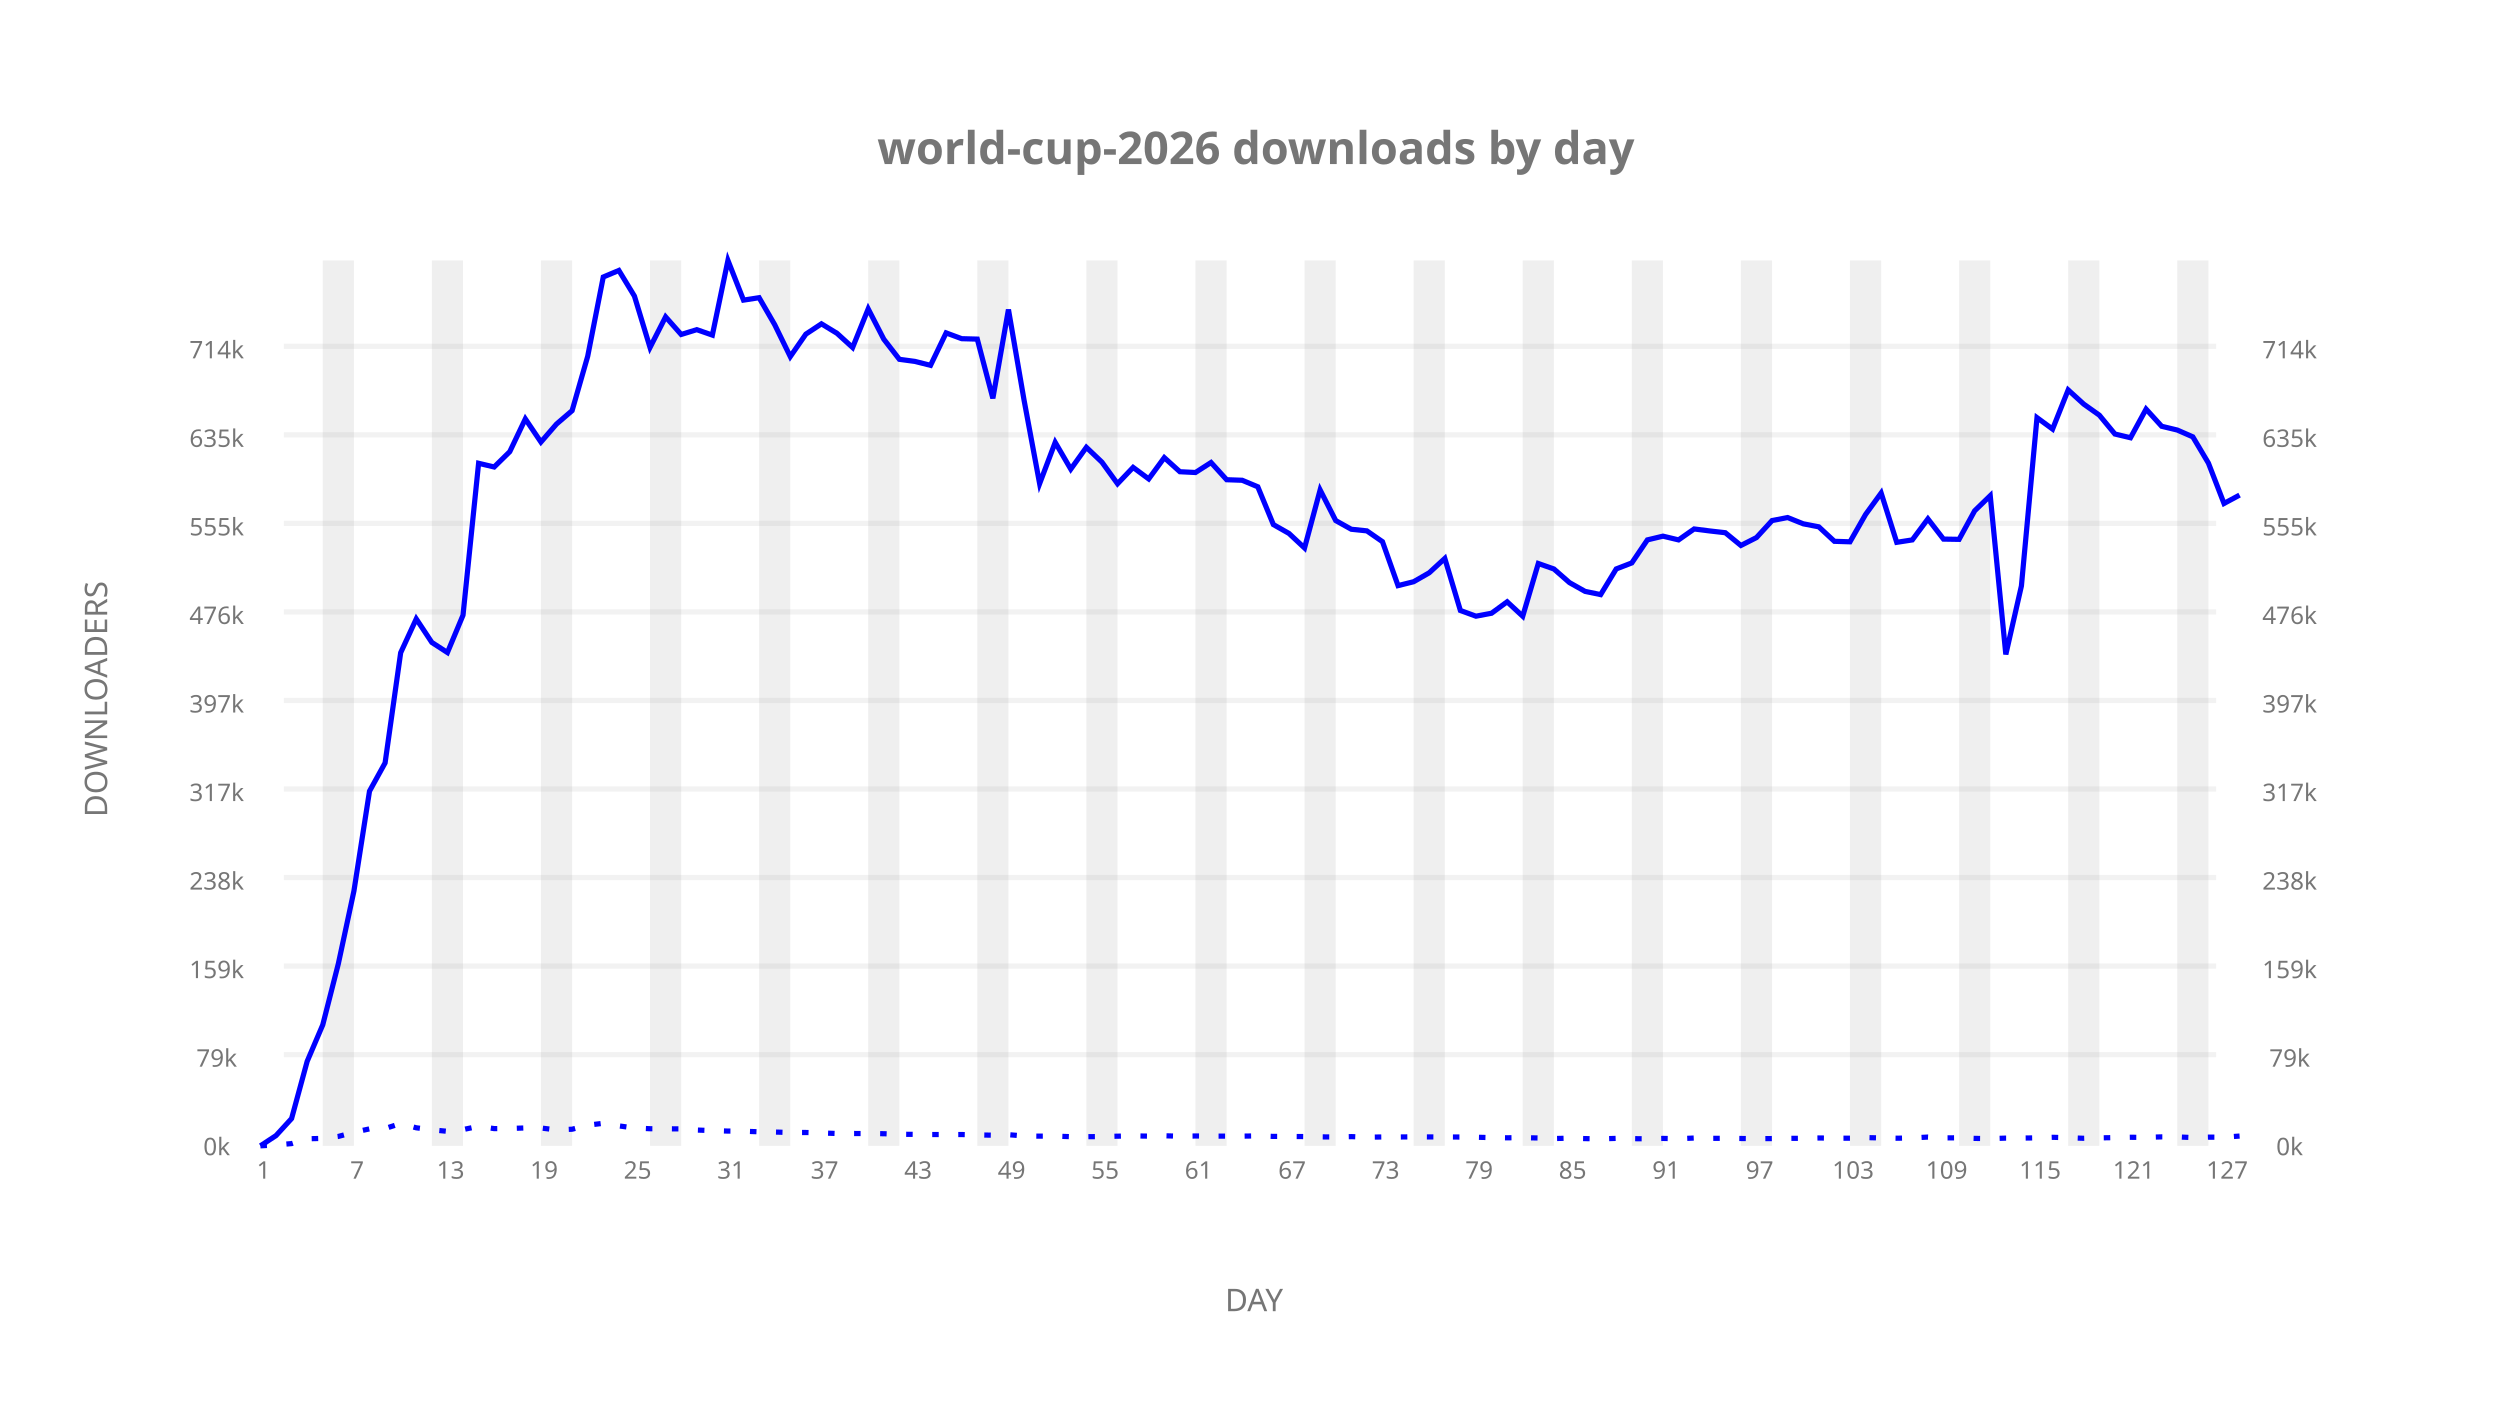
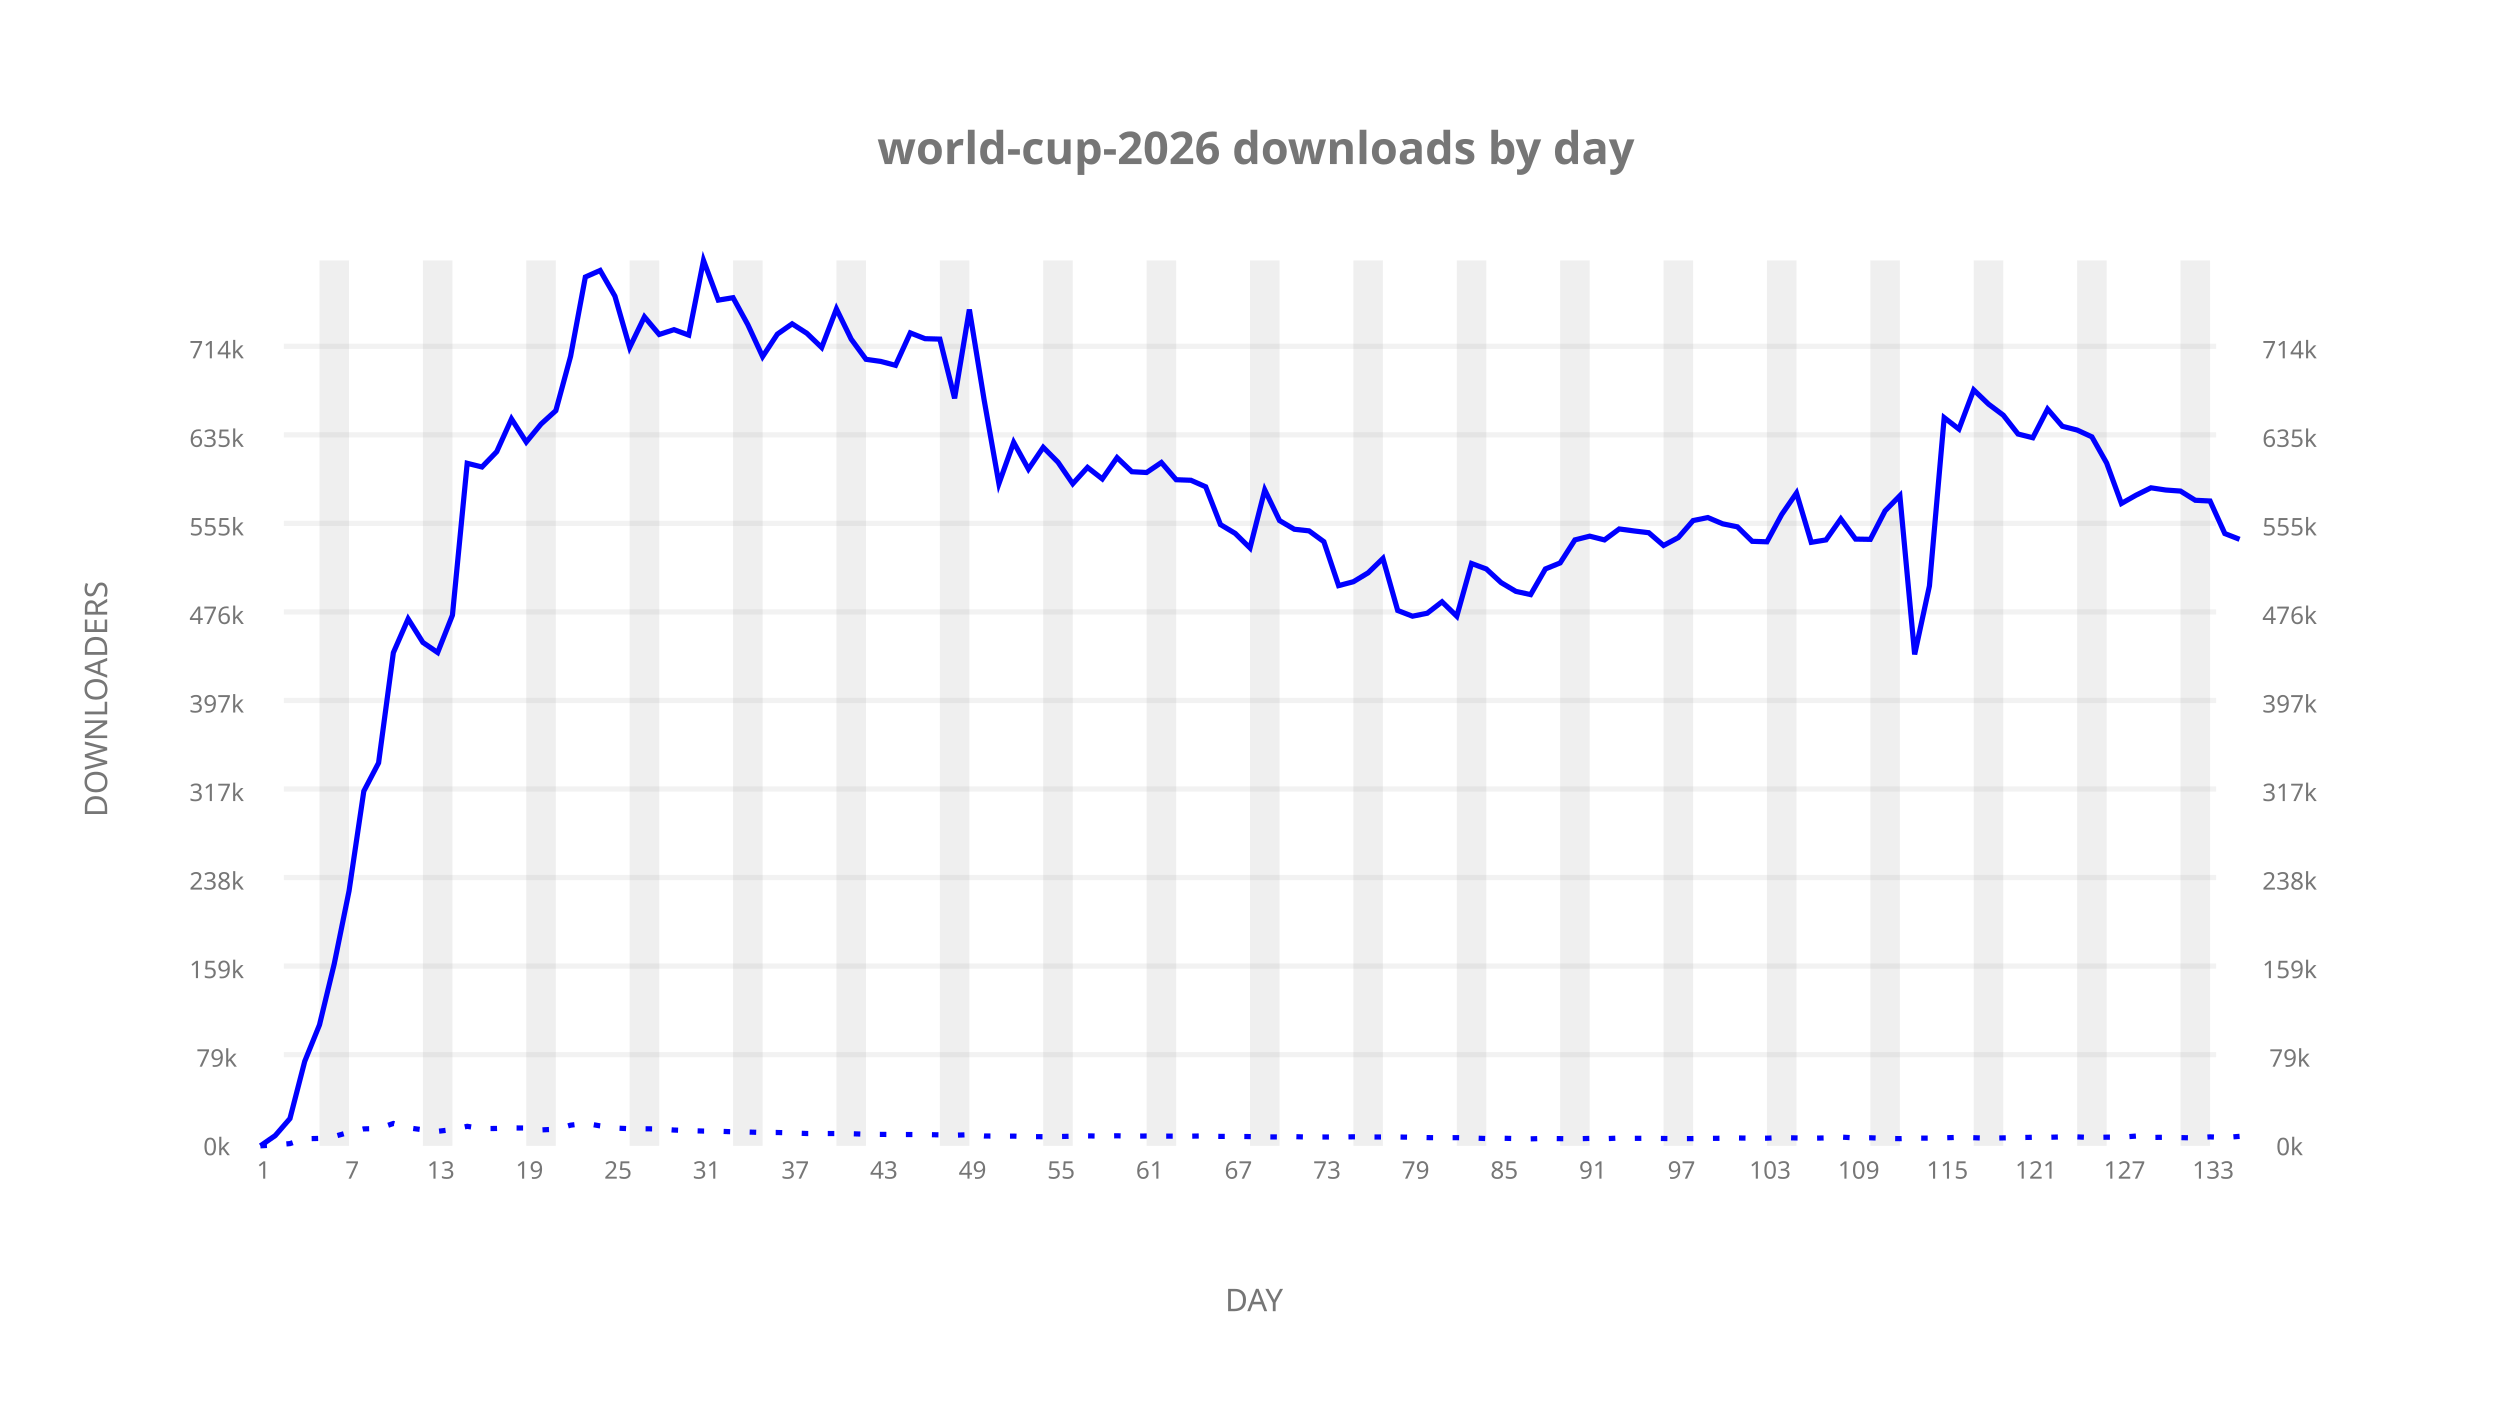
<svg xmlns="http://www.w3.org/2000/svg" xml:space="preserve" id="world-cup-2026-downloads-by-day-day" x="0px" y="0px" width="1920px" height="1080px" viewBox="0 0 1920 1080" enable-background="new 0 0 1920 1080" role="img">
  <g id="annotations">
    <text x="960" y="126" font-family="Atkinson Hyperlegible" font-size="26pt" text-anchor="middle" text-align="center" font-weight="600" font-style="normal" style="fill:rgb(118,118,118); fill-opacity:1; stroke:rgb(118,118,118); stroke-opacity:0; stroke-width:0.5"> world-cup-2026 downloads by day</text>
    <g id="axes-lines">
      <text x="960" y="1007" font-family="Atkinson Hyperlegible" font-size="18pt" text-anchor="middle" text-align="center" font-weight="500" font-style="normal" style="fill:rgb(118,118,118); fill-opacity:1; stroke:rgb(118,118,118); stroke-opacity:0; stroke-width:0.5"> DAY</text>
      <text x="73" y="540" font-family="Atkinson Hyperlegible" font-size="18pt" text-anchor="middle" text-align="center" dominant-baseline="central" font-weight="500" font-style="normal" style="fill:rgb(118,118,118); fill-opacity:1; stroke:rgb(118,118,118); stroke-opacity:0; stroke-width:0.5" transform="rotate(-90,73,540)"> DOWNLOADERS</text>
    </g>
    <g id="tic-y-label-lines">
      <line x1="218" y1="809.969" x2="1702" y2="809.969" style="fill:rgb(0,0,255); fill-opacity:0; stroke:rgb(242,242,242); stroke-opacity:1; stroke-width:4" />
      <line x1="218" y1="741.969" x2="1702" y2="741.969" style="fill:rgb(0,0,255); fill-opacity:0; stroke:rgb(242,242,242); stroke-opacity:1; stroke-width:4" />
      <line x1="218" y1="673.969" x2="1702" y2="673.969" style="fill:rgb(0,0,255); fill-opacity:0; stroke:rgb(242,242,242); stroke-opacity:1; stroke-width:4" />
      <line x1="218" y1="605.969" x2="1702" y2="605.969" style="fill:rgb(0,0,255); fill-opacity:0; stroke:rgb(242,242,242); stroke-opacity:1; stroke-width:4" />
      <line x1="218" y1="537.969" x2="1702" y2="537.969" style="fill:rgb(0,0,255); fill-opacity:0; stroke:rgb(242,242,242); stroke-opacity:1; stroke-width:4" />
      <line x1="218" y1="469.969" x2="1702" y2="469.969" style="fill:rgb(0,0,255); fill-opacity:0; stroke:rgb(242,242,242); stroke-opacity:1; stroke-width:4" />
      <line x1="218" y1="401.969" x2="1702" y2="401.969" style="fill:rgb(0,0,255); fill-opacity:0; stroke:rgb(242,242,242); stroke-opacity:1; stroke-width:4" />
      <line x1="218" y1="333.969" x2="1702" y2="333.969" style="fill:rgb(0,0,255); fill-opacity:0; stroke:rgb(242,242,242); stroke-opacity:1; stroke-width:4" />
      <line x1="218" y1="265.969" x2="1702" y2="265.969" style="fill:rgb(0,0,255); fill-opacity:0; stroke:rgb(242,242,242); stroke-opacity:1; stroke-width:4" />
    </g>
    <g id="tic-x-labels">
      <text x="200" y="898" font-family="Atkinson Hyperlegible" font-size="14pt" text-anchor="middle" text-align="center" dominant-baseline="central" font-weight="400" font-style="normal" style="fill:rgb(118,118,118); fill-opacity:1; stroke:rgb(118,118,118); stroke-opacity:0; stroke-width:0.5"> 1</text>
-       <text x="271.811" y="898" font-family="Atkinson Hyperlegible" font-size="14pt" text-anchor="middle" text-align="center" dominant-baseline="central" font-weight="400" font-style="normal" style="fill:rgb(118,118,118); fill-opacity:1; stroke:rgb(118,118,118); stroke-opacity:0; stroke-width:0.5"> 7</text>
-       <text x="343.622" y="898" font-family="Atkinson Hyperlegible" font-size="14pt" text-anchor="middle" text-align="center" dominant-baseline="central" font-weight="400" font-style="normal" style="fill:rgb(118,118,118); fill-opacity:1; stroke:rgb(118,118,118); stroke-opacity:0; stroke-width:0.5"> 13</text>
-       <text x="415.433" y="898" font-family="Atkinson Hyperlegible" font-size="14pt" text-anchor="middle" text-align="center" dominant-baseline="central" font-weight="400" font-style="normal" style="fill:rgb(118,118,118); fill-opacity:1; stroke:rgb(118,118,118); stroke-opacity:0; stroke-width:0.5"> 19</text>
-       <text x="487.244" y="898" font-family="Atkinson Hyperlegible" font-size="14pt" text-anchor="middle" text-align="center" dominant-baseline="central" font-weight="400" font-style="normal" style="fill:rgb(118,118,118); fill-opacity:1; stroke:rgb(118,118,118); stroke-opacity:0; stroke-width:0.5"> 25</text>
-       <text x="559.055" y="898" font-family="Atkinson Hyperlegible" font-size="14pt" text-anchor="middle" text-align="center" dominant-baseline="central" font-weight="400" font-style="normal" style="fill:rgb(118,118,118); fill-opacity:1; stroke:rgb(118,118,118); stroke-opacity:0; stroke-width:0.5"> 31</text>
-       <text x="630.866" y="898" font-family="Atkinson Hyperlegible" font-size="14pt" text-anchor="middle" text-align="center" dominant-baseline="central" font-weight="400" font-style="normal" style="fill:rgb(118,118,118); fill-opacity:1; stroke:rgb(118,118,118); stroke-opacity:0; stroke-width:0.5"> 37</text>
-       <text x="702.677" y="898" font-family="Atkinson Hyperlegible" font-size="14pt" text-anchor="middle" text-align="center" dominant-baseline="central" font-weight="400" font-style="normal" style="fill:rgb(118,118,118); fill-opacity:1; stroke:rgb(118,118,118); stroke-opacity:0; stroke-width:0.5"> 43</text>
-       <text x="774.488" y="898" font-family="Atkinson Hyperlegible" font-size="14pt" text-anchor="middle" text-align="center" dominant-baseline="central" font-weight="400" font-style="normal" style="fill:rgb(118,118,118); fill-opacity:1; stroke:rgb(118,118,118); stroke-opacity:0; stroke-width:0.5"> 49</text>
-       <text x="846.299" y="898" font-family="Atkinson Hyperlegible" font-size="14pt" text-anchor="middle" text-align="center" dominant-baseline="central" font-weight="400" font-style="normal" style="fill:rgb(118,118,118); fill-opacity:1; stroke:rgb(118,118,118); stroke-opacity:0; stroke-width:0.5"> 55</text>
-       <text x="918.11" y="898" font-family="Atkinson Hyperlegible" font-size="14pt" text-anchor="middle" text-align="center" dominant-baseline="central" font-weight="400" font-style="normal" style="fill:rgb(118,118,118); fill-opacity:1; stroke:rgb(118,118,118); stroke-opacity:0; stroke-width:0.5"> 61</text>
-       <text x="989.921" y="898" font-family="Atkinson Hyperlegible" font-size="14pt" text-anchor="middle" text-align="center" dominant-baseline="central" font-weight="400" font-style="normal" style="fill:rgb(118,118,118); fill-opacity:1; stroke:rgb(118,118,118); stroke-opacity:0; stroke-width:0.5"> 67</text>
-       <text x="1061.732" y="898" font-family="Atkinson Hyperlegible" font-size="14pt" text-anchor="middle" text-align="center" dominant-baseline="central" font-weight="400" font-style="normal" style="fill:rgb(118,118,118); fill-opacity:1; stroke:rgb(118,118,118); stroke-opacity:0; stroke-width:0.5"> 73</text>
-       <text x="1133.543" y="898" font-family="Atkinson Hyperlegible" font-size="14pt" text-anchor="middle" text-align="center" dominant-baseline="central" font-weight="400" font-style="normal" style="fill:rgb(118,118,118); fill-opacity:1; stroke:rgb(118,118,118); stroke-opacity:0; stroke-width:0.5"> 79</text>
-       <text x="1205.354" y="898" font-family="Atkinson Hyperlegible" font-size="14pt" text-anchor="middle" text-align="center" dominant-baseline="central" font-weight="400" font-style="normal" style="fill:rgb(118,118,118); fill-opacity:1; stroke:rgb(118,118,118); stroke-opacity:0; stroke-width:0.5"> 85</text>
-       <text x="1277.165" y="898" font-family="Atkinson Hyperlegible" font-size="14pt" text-anchor="middle" text-align="center" dominant-baseline="central" font-weight="400" font-style="normal" style="fill:rgb(118,118,118); fill-opacity:1; stroke:rgb(118,118,118); stroke-opacity:0; stroke-width:0.5"> 91</text>
-       <text x="1348.976" y="898" font-family="Atkinson Hyperlegible" font-size="14pt" text-anchor="middle" text-align="center" dominant-baseline="central" font-weight="400" font-style="normal" style="fill:rgb(118,118,118); fill-opacity:1; stroke:rgb(118,118,118); stroke-opacity:0; stroke-width:0.5"> 97</text>
-       <text x="1420.787" y="898" font-family="Atkinson Hyperlegible" font-size="14pt" text-anchor="middle" text-align="center" dominant-baseline="central" font-weight="400" font-style="normal" style="fill:rgb(118,118,118); fill-opacity:1; stroke:rgb(118,118,118); stroke-opacity:0; stroke-width:0.5"> 103</text>
-       <text x="1492.598" y="898" font-family="Atkinson Hyperlegible" font-size="14pt" text-anchor="middle" text-align="center" dominant-baseline="central" font-weight="400" font-style="normal" style="fill:rgb(118,118,118); fill-opacity:1; stroke:rgb(118,118,118); stroke-opacity:0; stroke-width:0.5"> 109</text>
-       <text x="1564.409" y="898" font-family="Atkinson Hyperlegible" font-size="14pt" text-anchor="middle" text-align="center" dominant-baseline="central" font-weight="400" font-style="normal" style="fill:rgb(118,118,118); fill-opacity:1; stroke:rgb(118,118,118); stroke-opacity:0; stroke-width:0.5"> 115</text>
-       <text x="1636.22" y="898" font-family="Atkinson Hyperlegible" font-size="14pt" text-anchor="middle" text-align="center" dominant-baseline="central" font-weight="400" font-style="normal" style="fill:rgb(118,118,118); fill-opacity:1; stroke:rgb(118,118,118); stroke-opacity:0; stroke-width:0.5"> 121</text>
-       <text x="1708.031" y="898" font-family="Atkinson Hyperlegible" font-size="14pt" text-anchor="middle" text-align="center" dominant-baseline="central" font-weight="400" font-style="normal" style="fill:rgb(118,118,118); fill-opacity:1; stroke:rgb(118,118,118); stroke-opacity:0; stroke-width:0.5"> 127</text>
+       <text x="268.06" y="898" font-family="Atkinson Hyperlegible" font-size="14pt" text-anchor="middle" text-align="center" dominant-baseline="central" font-weight="400" font-style="normal" style="fill:rgb(118,118,118); fill-opacity:1; stroke:rgb(118,118,118); stroke-opacity:0; stroke-width:0.5"> 7</text>
+       <text x="336.119" y="898" font-family="Atkinson Hyperlegible" font-size="14pt" text-anchor="middle" text-align="center" dominant-baseline="central" font-weight="400" font-style="normal" style="fill:rgb(118,118,118); fill-opacity:1; stroke:rgb(118,118,118); stroke-opacity:0; stroke-width:0.5"> 13</text>
+       <text x="404.179" y="898" font-family="Atkinson Hyperlegible" font-size="14pt" text-anchor="middle" text-align="center" dominant-baseline="central" font-weight="400" font-style="normal" style="fill:rgb(118,118,118); fill-opacity:1; stroke:rgb(118,118,118); stroke-opacity:0; stroke-width:0.5"> 19</text>
+       <text x="472.239" y="898" font-family="Atkinson Hyperlegible" font-size="14pt" text-anchor="middle" text-align="center" dominant-baseline="central" font-weight="400" font-style="normal" style="fill:rgb(118,118,118); fill-opacity:1; stroke:rgb(118,118,118); stroke-opacity:0; stroke-width:0.5"> 25</text>
+       <text x="540.299" y="898" font-family="Atkinson Hyperlegible" font-size="14pt" text-anchor="middle" text-align="center" dominant-baseline="central" font-weight="400" font-style="normal" style="fill:rgb(118,118,118); fill-opacity:1; stroke:rgb(118,118,118); stroke-opacity:0; stroke-width:0.5"> 31</text>
+       <text x="608.358" y="898" font-family="Atkinson Hyperlegible" font-size="14pt" text-anchor="middle" text-align="center" dominant-baseline="central" font-weight="400" font-style="normal" style="fill:rgb(118,118,118); fill-opacity:1; stroke:rgb(118,118,118); stroke-opacity:0; stroke-width:0.5"> 37</text>
+       <text x="676.418" y="898" font-family="Atkinson Hyperlegible" font-size="14pt" text-anchor="middle" text-align="center" dominant-baseline="central" font-weight="400" font-style="normal" style="fill:rgb(118,118,118); fill-opacity:1; stroke:rgb(118,118,118); stroke-opacity:0; stroke-width:0.5"> 43</text>
+       <text x="744.478" y="898" font-family="Atkinson Hyperlegible" font-size="14pt" text-anchor="middle" text-align="center" dominant-baseline="central" font-weight="400" font-style="normal" style="fill:rgb(118,118,118); fill-opacity:1; stroke:rgb(118,118,118); stroke-opacity:0; stroke-width:0.5"> 49</text>
+       <text x="812.537" y="898" font-family="Atkinson Hyperlegible" font-size="14pt" text-anchor="middle" text-align="center" dominant-baseline="central" font-weight="400" font-style="normal" style="fill:rgb(118,118,118); fill-opacity:1; stroke:rgb(118,118,118); stroke-opacity:0; stroke-width:0.5"> 55</text>
+       <text x="880.597" y="898" font-family="Atkinson Hyperlegible" font-size="14pt" text-anchor="middle" text-align="center" dominant-baseline="central" font-weight="400" font-style="normal" style="fill:rgb(118,118,118); fill-opacity:1; stroke:rgb(118,118,118); stroke-opacity:0; stroke-width:0.5"> 61</text>
+       <text x="948.657" y="898" font-family="Atkinson Hyperlegible" font-size="14pt" text-anchor="middle" text-align="center" dominant-baseline="central" font-weight="400" font-style="normal" style="fill:rgb(118,118,118); fill-opacity:1; stroke:rgb(118,118,118); stroke-opacity:0; stroke-width:0.5"> 67</text>
+       <text x="1016.716" y="898" font-family="Atkinson Hyperlegible" font-size="14pt" text-anchor="middle" text-align="center" dominant-baseline="central" font-weight="400" font-style="normal" style="fill:rgb(118,118,118); fill-opacity:1; stroke:rgb(118,118,118); stroke-opacity:0; stroke-width:0.5"> 73</text>
+       <text x="1084.776" y="898" font-family="Atkinson Hyperlegible" font-size="14pt" text-anchor="middle" text-align="center" dominant-baseline="central" font-weight="400" font-style="normal" style="fill:rgb(118,118,118); fill-opacity:1; stroke:rgb(118,118,118); stroke-opacity:0; stroke-width:0.5"> 79</text>
+       <text x="1152.836" y="898" font-family="Atkinson Hyperlegible" font-size="14pt" text-anchor="middle" text-align="center" dominant-baseline="central" font-weight="400" font-style="normal" style="fill:rgb(118,118,118); fill-opacity:1; stroke:rgb(118,118,118); stroke-opacity:0; stroke-width:0.5"> 85</text>
+       <text x="1220.896" y="898" font-family="Atkinson Hyperlegible" font-size="14pt" text-anchor="middle" text-align="center" dominant-baseline="central" font-weight="400" font-style="normal" style="fill:rgb(118,118,118); fill-opacity:1; stroke:rgb(118,118,118); stroke-opacity:0; stroke-width:0.5"> 91</text>
+       <text x="1288.955" y="898" font-family="Atkinson Hyperlegible" font-size="14pt" text-anchor="middle" text-align="center" dominant-baseline="central" font-weight="400" font-style="normal" style="fill:rgb(118,118,118); fill-opacity:1; stroke:rgb(118,118,118); stroke-opacity:0; stroke-width:0.5"> 97</text>
+       <text x="1357.015" y="898" font-family="Atkinson Hyperlegible" font-size="14pt" text-anchor="middle" text-align="center" dominant-baseline="central" font-weight="400" font-style="normal" style="fill:rgb(118,118,118); fill-opacity:1; stroke:rgb(118,118,118); stroke-opacity:0; stroke-width:0.5"> 103</text>
+       <text x="1425.075" y="898" font-family="Atkinson Hyperlegible" font-size="14pt" text-anchor="middle" text-align="center" dominant-baseline="central" font-weight="400" font-style="normal" style="fill:rgb(118,118,118); fill-opacity:1; stroke:rgb(118,118,118); stroke-opacity:0; stroke-width:0.5"> 109</text>
+       <text x="1493.134" y="898" font-family="Atkinson Hyperlegible" font-size="14pt" text-anchor="middle" text-align="center" dominant-baseline="central" font-weight="400" font-style="normal" style="fill:rgb(118,118,118); fill-opacity:1; stroke:rgb(118,118,118); stroke-opacity:0; stroke-width:0.5"> 115</text>
+       <text x="1561.194" y="898" font-family="Atkinson Hyperlegible" font-size="14pt" text-anchor="middle" text-align="center" dominant-baseline="central" font-weight="400" font-style="normal" style="fill:rgb(118,118,118); fill-opacity:1; stroke:rgb(118,118,118); stroke-opacity:0; stroke-width:0.5"> 121</text>
+       <text x="1629.254" y="898" font-family="Atkinson Hyperlegible" font-size="14pt" text-anchor="middle" text-align="center" dominant-baseline="central" font-weight="400" font-style="normal" style="fill:rgb(118,118,118); fill-opacity:1; stroke:rgb(118,118,118); stroke-opacity:0; stroke-width:0.5"> 127</text>
+       <text x="1697.313" y="898" font-family="Atkinson Hyperlegible" font-size="14pt" text-anchor="middle" text-align="center" dominant-baseline="central" font-weight="400" font-style="normal" style="fill:rgb(118,118,118); fill-opacity:1; stroke:rgb(118,118,118); stroke-opacity:0; stroke-width:0.5"> 133</text>
    </g>
    <g id="tic-y-labels">
      <text x="164" y="879.969" font-family="Atkinson Hyperlegible" font-size="14pt" text-anchor="middle" text-align="center" dominant-baseline="central" font-weight="400" font-style="normal" style="fill:rgb(118,118,118); fill-opacity:1; stroke:rgb(118,118,118); stroke-opacity:0; stroke-width:0.5"> 0k</text>
      <text x="1756" y="879.969" font-family="Atkinson Hyperlegible" font-size="14pt" text-anchor="middle" text-align="center" dominant-baseline="central" font-weight="400" font-style="normal" style="fill:rgb(118,118,118); fill-opacity:1; stroke:rgb(118,118,118); stroke-opacity:0; stroke-width:0.5"> 0k</text>
      <text x="164" y="811.969" font-family="Atkinson Hyperlegible" font-size="14pt" text-anchor="middle" text-align="center" dominant-baseline="central" font-weight="400" font-style="normal" style="fill:rgb(118,118,118); fill-opacity:1; stroke:rgb(118,118,118); stroke-opacity:0; stroke-width:0.5"> 79k</text>
      <text x="1756" y="811.969" font-family="Atkinson Hyperlegible" font-size="14pt" text-anchor="middle" text-align="center" dominant-baseline="central" font-weight="400" font-style="normal" style="fill:rgb(118,118,118); fill-opacity:1; stroke:rgb(118,118,118); stroke-opacity:0; stroke-width:0.5"> 79k</text>
      <text x="164" y="743.969" font-family="Atkinson Hyperlegible" font-size="14pt" text-anchor="middle" text-align="center" dominant-baseline="central" font-weight="400" font-style="normal" style="fill:rgb(118,118,118); fill-opacity:1; stroke:rgb(118,118,118); stroke-opacity:0; stroke-width:0.5"> 159k</text>
      <text x="1756" y="743.969" font-family="Atkinson Hyperlegible" font-size="14pt" text-anchor="middle" text-align="center" dominant-baseline="central" font-weight="400" font-style="normal" style="fill:rgb(118,118,118); fill-opacity:1; stroke:rgb(118,118,118); stroke-opacity:0; stroke-width:0.5"> 159k</text>
      <text x="164" y="675.969" font-family="Atkinson Hyperlegible" font-size="14pt" text-anchor="middle" text-align="center" dominant-baseline="central" font-weight="400" font-style="normal" style="fill:rgb(118,118,118); fill-opacity:1; stroke:rgb(118,118,118); stroke-opacity:0; stroke-width:0.5"> 238k</text>
      <text x="1756" y="675.969" font-family="Atkinson Hyperlegible" font-size="14pt" text-anchor="middle" text-align="center" dominant-baseline="central" font-weight="400" font-style="normal" style="fill:rgb(118,118,118); fill-opacity:1; stroke:rgb(118,118,118); stroke-opacity:0; stroke-width:0.5"> 238k</text>
      <text x="164" y="607.969" font-family="Atkinson Hyperlegible" font-size="14pt" text-anchor="middle" text-align="center" dominant-baseline="central" font-weight="400" font-style="normal" style="fill:rgb(118,118,118); fill-opacity:1; stroke:rgb(118,118,118); stroke-opacity:0; stroke-width:0.5"> 317k</text>
      <text x="1756" y="607.969" font-family="Atkinson Hyperlegible" font-size="14pt" text-anchor="middle" text-align="center" dominant-baseline="central" font-weight="400" font-style="normal" style="fill:rgb(118,118,118); fill-opacity:1; stroke:rgb(118,118,118); stroke-opacity:0; stroke-width:0.5"> 317k</text>
      <text x="164" y="539.969" font-family="Atkinson Hyperlegible" font-size="14pt" text-anchor="middle" text-align="center" dominant-baseline="central" font-weight="400" font-style="normal" style="fill:rgb(118,118,118); fill-opacity:1; stroke:rgb(118,118,118); stroke-opacity:0; stroke-width:0.5"> 397k</text>
      <text x="1756" y="539.969" font-family="Atkinson Hyperlegible" font-size="14pt" text-anchor="middle" text-align="center" dominant-baseline="central" font-weight="400" font-style="normal" style="fill:rgb(118,118,118); fill-opacity:1; stroke:rgb(118,118,118); stroke-opacity:0; stroke-width:0.5"> 397k</text>
      <text x="164" y="471.969" font-family="Atkinson Hyperlegible" font-size="14pt" text-anchor="middle" text-align="center" dominant-baseline="central" font-weight="400" font-style="normal" style="fill:rgb(118,118,118); fill-opacity:1; stroke:rgb(118,118,118); stroke-opacity:0; stroke-width:0.5"> 476k</text>
      <text x="1756" y="471.969" font-family="Atkinson Hyperlegible" font-size="14pt" text-anchor="middle" text-align="center" dominant-baseline="central" font-weight="400" font-style="normal" style="fill:rgb(118,118,118); fill-opacity:1; stroke:rgb(118,118,118); stroke-opacity:0; stroke-width:0.5"> 476k</text>
      <text x="164" y="403.969" font-family="Atkinson Hyperlegible" font-size="14pt" text-anchor="middle" text-align="center" dominant-baseline="central" font-weight="400" font-style="normal" style="fill:rgb(118,118,118); fill-opacity:1; stroke:rgb(118,118,118); stroke-opacity:0; stroke-width:0.5"> 555k</text>
      <text x="1756" y="403.969" font-family="Atkinson Hyperlegible" font-size="14pt" text-anchor="middle" text-align="center" dominant-baseline="central" font-weight="400" font-style="normal" style="fill:rgb(118,118,118); fill-opacity:1; stroke:rgb(118,118,118); stroke-opacity:0; stroke-width:0.5"> 555k</text>
      <text x="164" y="335.969" font-family="Atkinson Hyperlegible" font-size="14pt" text-anchor="middle" text-align="center" dominant-baseline="central" font-weight="400" font-style="normal" style="fill:rgb(118,118,118); fill-opacity:1; stroke:rgb(118,118,118); stroke-opacity:0; stroke-width:0.5"> 635k</text>
      <text x="1756" y="335.969" font-family="Atkinson Hyperlegible" font-size="14pt" text-anchor="middle" text-align="center" dominant-baseline="central" font-weight="400" font-style="normal" style="fill:rgb(118,118,118); fill-opacity:1; stroke:rgb(118,118,118); stroke-opacity:0; stroke-width:0.5"> 635k</text>
      <text x="164" y="267.969" font-family="Atkinson Hyperlegible" font-size="14pt" text-anchor="middle" text-align="center" dominant-baseline="central" font-weight="400" font-style="normal" style="fill:rgb(118,118,118); fill-opacity:1; stroke:rgb(118,118,118); stroke-opacity:0; stroke-width:0.5"> 714k</text>
      <text x="1756" y="267.969" font-family="Atkinson Hyperlegible" font-size="14pt" text-anchor="middle" text-align="center" dominant-baseline="central" font-weight="400" font-style="normal" style="fill:rgb(118,118,118); fill-opacity:1; stroke:rgb(118,118,118); stroke-opacity:0; stroke-width:0.5"> 714k</text>
    </g>
  </g>
  <g id="weekend-bands-world-cup-2026 downloads by day">
-     <rect x="247.874" y="200" width="23.937" height="680" style="fill:rgb(148,148,148); fill-opacity:0.15; stroke:rgb(148,148,148); stroke-opacity:0; stroke-width:0" />
-     <rect x="331.654" y="200" width="23.937" height="680" style="fill:rgb(148,148,148); fill-opacity:0.15; stroke:rgb(148,148,148); stroke-opacity:0; stroke-width:0" />
-     <rect x="415.433" y="200" width="23.937" height="680" style="fill:rgb(148,148,148); fill-opacity:0.15; stroke:rgb(148,148,148); stroke-opacity:0; stroke-width:0" />
-     <rect x="499.213" y="200" width="23.937" height="680" style="fill:rgb(148,148,148); fill-opacity:0.15; stroke:rgb(148,148,148); stroke-opacity:0; stroke-width:0" />
-     <rect x="582.992" y="200" width="23.937" height="680" style="fill:rgb(148,148,148); fill-opacity:0.15; stroke:rgb(148,148,148); stroke-opacity:0; stroke-width:0" />
-     <rect x="666.772" y="200" width="23.937" height="680" style="fill:rgb(148,148,148); fill-opacity:0.15; stroke:rgb(148,148,148); stroke-opacity:0; stroke-width:0" />
-     <rect x="750.551" y="200" width="23.937" height="680" style="fill:rgb(148,148,148); fill-opacity:0.15; stroke:rgb(148,148,148); stroke-opacity:0; stroke-width:0" />
-     <rect x="834.331" y="200" width="23.937" height="680" style="fill:rgb(148,148,148); fill-opacity:0.15; stroke:rgb(148,148,148); stroke-opacity:0; stroke-width:0" />
-     <rect x="918.11" y="200" width="23.937" height="680" style="fill:rgb(148,148,148); fill-opacity:0.15; stroke:rgb(148,148,148); stroke-opacity:0; stroke-width:0" />
-     <rect x="1001.89" y="200" width="23.937" height="680" style="fill:rgb(148,148,148); fill-opacity:0.15; stroke:rgb(148,148,148); stroke-opacity:0; stroke-width:0" />
-     <rect x="1085.669" y="200" width="23.937" height="680" style="fill:rgb(148,148,148); fill-opacity:0.15; stroke:rgb(148,148,148); stroke-opacity:0; stroke-width:0" />
-     <rect x="1169.449" y="200" width="23.937" height="680" style="fill:rgb(148,148,148); fill-opacity:0.15; stroke:rgb(148,148,148); stroke-opacity:0; stroke-width:0" />
-     <rect x="1253.228" y="200" width="23.937" height="680" style="fill:rgb(148,148,148); fill-opacity:0.15; stroke:rgb(148,148,148); stroke-opacity:0; stroke-width:0" />
-     <rect x="1337.008" y="200" width="23.937" height="680" style="fill:rgb(148,148,148); fill-opacity:0.15; stroke:rgb(148,148,148); stroke-opacity:0; stroke-width:0" />
-     <rect x="1420.787" y="200" width="23.937" height="680" style="fill:rgb(148,148,148); fill-opacity:0.15; stroke:rgb(148,148,148); stroke-opacity:0; stroke-width:0" />
-     <rect x="1504.567" y="200" width="23.937" height="680" style="fill:rgb(148,148,148); fill-opacity:0.15; stroke:rgb(148,148,148); stroke-opacity:0; stroke-width:0" />
-     <rect x="1588.346" y="200" width="23.937" height="680" style="fill:rgb(148,148,148); fill-opacity:0.15; stroke:rgb(148,148,148); stroke-opacity:0; stroke-width:0" />
-     <rect x="1672.126" y="200" width="23.937" height="680" style="fill:rgb(148,148,148); fill-opacity:0.15; stroke:rgb(148,148,148); stroke-opacity:0; stroke-width:0" />
+     <rect x="245.373" y="200" width="22.687" height="680" style="fill:rgb(148,148,148); fill-opacity:0.15; stroke:rgb(148,148,148); stroke-opacity:0; stroke-width:0" />
+     <rect x="324.776" y="200" width="22.687" height="680" style="fill:rgb(148,148,148); fill-opacity:0.15; stroke:rgb(148,148,148); stroke-opacity:0; stroke-width:0" />
+     <rect x="404.179" y="200" width="22.687" height="680" style="fill:rgb(148,148,148); fill-opacity:0.15; stroke:rgb(148,148,148); stroke-opacity:0; stroke-width:0" />
+     <rect x="483.582" y="200" width="22.687" height="680" style="fill:rgb(148,148,148); fill-opacity:0.15; stroke:rgb(148,148,148); stroke-opacity:0; stroke-width:0" />
+     <rect x="562.985" y="200" width="22.687" height="680" style="fill:rgb(148,148,148); fill-opacity:0.15; stroke:rgb(148,148,148); stroke-opacity:0; stroke-width:0" />
+     <rect x="642.388" y="200" width="22.687" height="680" style="fill:rgb(148,148,148); fill-opacity:0.15; stroke:rgb(148,148,148); stroke-opacity:0; stroke-width:0" />
+     <rect x="721.791" y="200" width="22.687" height="680" style="fill:rgb(148,148,148); fill-opacity:0.15; stroke:rgb(148,148,148); stroke-opacity:0; stroke-width:0" />
+     <rect x="801.194" y="200" width="22.687" height="680" style="fill:rgb(148,148,148); fill-opacity:0.15; stroke:rgb(148,148,148); stroke-opacity:0; stroke-width:0" />
+     <rect x="880.597" y="200" width="22.687" height="680" style="fill:rgb(148,148,148); fill-opacity:0.15; stroke:rgb(148,148,148); stroke-opacity:0; stroke-width:0" />
+     <rect x="960" y="200" width="22.687" height="680" style="fill:rgb(148,148,148); fill-opacity:0.15; stroke:rgb(148,148,148); stroke-opacity:0; stroke-width:0" />
+     <rect x="1039.403" y="200" width="22.687" height="680" style="fill:rgb(148,148,148); fill-opacity:0.15; stroke:rgb(148,148,148); stroke-opacity:0; stroke-width:0" />
+     <rect x="1118.806" y="200" width="22.687" height="680" style="fill:rgb(148,148,148); fill-opacity:0.15; stroke:rgb(148,148,148); stroke-opacity:0; stroke-width:0" />
+     <rect x="1198.209" y="200" width="22.687" height="680" style="fill:rgb(148,148,148); fill-opacity:0.15; stroke:rgb(148,148,148); stroke-opacity:0; stroke-width:0" />
+     <rect x="1277.612" y="200" width="22.687" height="680" style="fill:rgb(148,148,148); fill-opacity:0.15; stroke:rgb(148,148,148); stroke-opacity:0; stroke-width:0" />
+     <rect x="1357.015" y="200" width="22.687" height="680" style="fill:rgb(148,148,148); fill-opacity:0.15; stroke:rgb(148,148,148); stroke-opacity:0; stroke-width:0" />
+     <rect x="1436.418" y="200" width="22.687" height="680" style="fill:rgb(148,148,148); fill-opacity:0.15; stroke:rgb(148,148,148); stroke-opacity:0; stroke-width:0" />
+     <rect x="1515.821" y="200" width="22.687" height="680" style="fill:rgb(148,148,148); fill-opacity:0.15; stroke:rgb(148,148,148); stroke-opacity:0; stroke-width:0" />
+     <rect x="1595.224" y="200" width="22.687" height="680" style="fill:rgb(148,148,148); fill-opacity:0.15; stroke:rgb(148,148,148); stroke-opacity:0; stroke-width:0" />
+     <rect x="1674.627" y="200" width="22.687" height="680" style="fill:rgb(148,148,148); fill-opacity:0.15; stroke:rgb(148,148,148); stroke-opacity:0; stroke-width:0" />
  </g>
  <g id="polyline-world-cup-2026 downloads by day">
-     <polyline points="200,879.991 211.969,872.136 223.937,859.046 235.906,815.112 247.874,787.084 259.843,740.162 271.811,684.308 283.78,607.611 295.748,585.921 307.717,501.275 319.685,475.309 331.654,493.389 343.622,501.141 355.591,472.474 367.559,355.803 379.528,358.645 391.496,346.884 403.465,321.724 415.433,339.494 427.402,325.666 439.37,315.375 451.339,273.681 463.307,212.743 475.276,207.703 487.244,227.412 499.213,266.855 511.181,243.357 523.15,256.869 535.118,253.185 547.087,257.349 559.055,200 571.024,230.49 582.992,228.633 594.961,249.334 606.929,273.869 618.898,256.615 630.866,248.7 642.835,255.989 654.803,266.882 666.772,237.232 678.74,260.488 690.709,275.952 702.677,277.568 714.646,280.579 726.614,255.676 738.583,260.108 750.551,260.436 762.52,305.942 774.488,237.689 786.457,307.197 798.425,371.43 810.394,339.742 822.362,360.297 834.331,343.553 846.299,354.957 858.268,371.521 870.236,358.966 882.205,367.81 894.173,351.467 906.142,362.281 918.11,362.884 930.079,355.214 942.047,368.419 954.016,368.851 965.984,373.853 977.953,402.877 989.921,409.666 1001.89,420.846 1013.86,376.29 1025.83,399.795 1037.8,406.468 1049.76,407.705 1061.73,416.005 1073.7,449.753 1085.67,446.769 1097.64,439.89 1109.61,428.885 1121.57,468.845 1133.54,473.235 1145.51,470.965 1157.48,462.184 1169.45,473.257 1181.42,432.767 1193.39,436.975 1205.35,447.435 1217.32,454.174 1229.29,456.664 1241.26,436.947 1253.23,432.324 1265.2,414.634 1277.17,411.771 1289.13,414.644 1301.1,406.239 1313.07,407.767 1325.04,409.129 1337.01,418.92 1348.98,412.854 1360.94,399.791 1372.91,397.477 1384.88,402.289 1396.85,404.609 1408.82,415.731 1420.79,416.102 1432.76,395.114 1444.72,378.638 1456.69,416.507 1468.66,414.644 1480.63,398.504 1492.6,414.024 1504.57,414.227 1516.54,392.291 1528.5,380.701 1540.47,502.606 1552.44,450.03 1564.41,320.755 1576.38,329.539 1588.35,299.474 1600.31,310.357 1612.28,318.844 1624.25,333.328 1636.22,336.186 1648.19,314.199 1660.16,327.381 1672.13,330.267 1684.09,335.503 1696.06,355.646 1708.03,386.658 1720,380.23 " style="fill:rgb(0,0,255); fill-opacity:0; stroke:rgb(0,0,255); stroke-opacity:1; stroke-width:4" />
+     <polyline points="200,879.991 211.343,872.136 222.687,859.046 234.03,815.112 245.373,787.084 256.716,740.162 268.06,684.308 279.403,607.611 290.746,585.921 302.09,501.275 313.433,475.309 324.776,493.389 336.119,501.141 347.463,472.474 358.806,355.803 370.149,358.645 381.493,346.884 392.836,321.724 404.179,339.494 415.522,325.666 426.866,315.375 438.209,273.681 449.552,212.743 460.896,207.703 472.239,227.412 483.582,266.855 494.925,243.357 506.269,256.869 517.612,253.185 528.955,257.349 540.299,200 551.642,230.49 562.985,228.633 574.328,249.334 585.672,273.869 597.015,256.615 608.358,248.7 619.701,255.989 631.045,266.882 642.388,237.232 653.731,260.488 665.075,275.952 676.418,277.568 687.761,280.579 699.104,255.676 710.448,260.108 721.791,260.436 733.134,305.942 744.478,237.689 755.821,307.197 767.164,371.43 778.507,339.742 789.851,360.297 801.194,343.553 812.537,354.957 823.881,371.521 835.224,358.966 846.567,367.81 857.91,351.467 869.254,362.281 880.597,362.884 891.94,355.214 903.284,368.419 914.627,368.851 925.97,373.853 937.313,402.877 948.657,409.666 960,420.846 971.343,376.29 982.687,399.795 994.03,406.468 1005.37,407.705 1016.72,416.005 1028.06,449.753 1039.4,446.769 1050.75,439.89 1062.09,428.885 1073.43,468.845 1084.78,473.235 1096.12,470.965 1107.46,462.184 1118.81,473.257 1130.15,432.767 1141.49,436.975 1152.84,447.435 1164.18,454.174 1175.52,456.664 1186.87,436.947 1198.21,432.324 1209.55,414.634 1220.9,411.771 1232.24,414.644 1243.58,406.239 1254.93,407.767 1266.27,409.129 1277.61,418.92 1288.96,412.854 1300.3,399.791 1311.64,397.477 1322.99,402.289 1334.33,404.609 1345.67,415.731 1357.01,416.102 1368.36,395.114 1379.7,378.638 1391.04,416.507 1402.39,414.644 1413.73,398.504 1425.07,414.024 1436.42,414.227 1447.76,392.291 1459.1,380.701 1470.45,502.606 1481.79,450.03 1493.13,320.755 1504.48,329.539 1515.82,299.474 1527.16,310.357 1538.51,318.844 1549.85,333.328 1561.19,336.186 1572.54,314.199 1583.88,327.381 1595.22,330.267 1606.57,335.503 1617.91,355.646 1629.25,386.658 1640.6,380.23 1651.94,374.636 1663.28,376.33 1674.63,377.147 1685.97,384.211 1697.31,384.773 1708.66,409.771 1720,414.199 " style="fill:rgb(0,0,255); fill-opacity:0; stroke:rgb(0,0,255); stroke-opacity:1; stroke-width:4" />
  </g>
  <g id="polyline-world-cup-2026 downloads by day uploaders">
-     <polyline points="200,880 211.969,879.313 223.937,878.281 235.906,874.578 247.874,874.299 259.843,872.784 271.811,869.585 283.78,866.978 295.748,866.703 307.717,862.837 319.685,866.151 331.654,867.68 343.622,868.861 355.591,867.504 367.559,865.016 379.528,866.766 391.496,866.668 403.465,866.268 415.433,866.302 427.402,867.781 439.37,867.242 451.339,864.142 463.307,862.693 475.276,864.682 487.244,866.319 499.213,866.855 511.181,866.905 523.15,867.001 535.118,867.874 547.087,868.286 559.055,868.665 571.024,868.783 582.992,869.219 594.961,869.409 606.929,869.753 618.898,869.761 630.866,870.097 642.835,870.539 654.803,870.531 666.772,870.546 678.74,870.695 690.709,871.098 702.677,871.202 714.646,871.334 726.614,871.321 738.583,871.326 750.551,871.581 762.52,871.844 774.488,871.439 786.457,872.427 798.425,872.557 810.394,872.539 822.362,872.967 834.331,872.986 846.299,872.883 858.268,872.594 870.236,872.354 882.205,872.561 894.173,872.278 906.142,872.619 918.11,872.452 930.079,872.536 942.047,872.559 954.016,872.568 965.984,872.352 977.953,872.77 989.921,872.776 1001.89,872.9 1013.86,873.119 1025.83,873.202 1037.8,872.929 1049.76,873.326 1061.73,873.207 1073.7,873.227 1085.67,873.068 1097.64,873.173 1109.61,873.221 1121.57,873.24 1133.54,873.397 1145.51,873.683 1157.48,873.825 1169.45,873.716 1181.42,873.976 1193.39,874.397 1205.35,874.125 1217.32,874.446 1229.29,874.647 1241.26,874.278 1253.23,874.469 1265.2,874.632 1277.17,874.301 1289.13,874.551 1301.1,874.01 1313.07,874.245 1325.04,874.216 1337.01,874.363 1348.98,874.483 1360.94,874.419 1372.91,874.281 1384.88,874.192 1396.85,873.961 1408.82,874.152 1420.79,874.122 1432.76,873.66 1444.72,873.949 1456.69,874.162 1468.66,873.922 1480.63,873.267 1492.6,873.939 1504.57,873.811 1516.54,874.283 1528.5,874.473 1540.47,874.075 1552.44,874.069 1564.41,873.867 1576.38,873.447 1588.35,873.771 1600.31,874.209 1612.28,873.893 1624.25,873.675 1636.22,873.437 1648.19,873.483 1660.16,873.123 1672.13,873.135 1684.09,873.663 1696.06,873.338 1708.03,873.367 1720,872.494 " stroke-dasharray="5 15" style="fill:rgb(0,0,255); fill-opacity:0; stroke:rgb(0,0,255); stroke-opacity:1; stroke-width:4" />
+     <polyline points="200,880 211.343,879.313 222.687,878.281 234.03,874.578 245.373,874.299 256.716,872.784 268.06,869.585 279.403,866.978 290.746,866.703 302.09,862.837 313.433,866.151 324.776,867.68 336.119,868.861 347.463,867.504 358.806,865.016 370.149,866.766 381.493,866.668 392.836,866.268 404.179,866.302 415.522,867.781 426.866,867.242 438.209,864.142 449.552,862.693 460.896,864.682 472.239,866.319 483.582,866.855 494.925,866.905 506.269,867.001 517.612,867.874 528.955,868.286 540.299,868.665 551.642,868.783 562.985,869.219 574.328,869.409 585.672,869.753 597.015,869.761 608.358,870.097 619.701,870.539 631.045,870.531 642.388,870.546 653.731,870.695 665.075,871.098 676.418,871.202 687.761,871.334 699.104,871.321 710.448,871.326 721.791,871.581 733.134,871.844 744.478,871.439 755.821,872.427 767.164,872.557 778.507,872.539 789.851,872.967 801.194,872.986 812.537,872.883 823.881,872.594 835.224,872.354 846.567,872.561 857.91,872.278 869.254,872.619 880.597,872.452 891.94,872.536 903.284,872.559 914.627,872.568 925.97,872.352 937.313,872.77 948.657,872.776 960,872.9 971.343,873.119 982.687,873.202 994.03,872.929 1005.37,873.326 1016.72,873.207 1028.06,873.227 1039.4,873.068 1050.75,873.173 1062.09,873.221 1073.43,873.24 1084.78,873.397 1096.12,873.683 1107.46,873.825 1118.81,873.716 1130.15,873.976 1141.49,874.397 1152.84,874.125 1164.18,874.446 1175.52,874.647 1186.87,874.278 1198.21,874.469 1209.55,874.632 1220.9,874.301 1232.24,874.551 1243.58,874.01 1254.93,874.245 1266.27,874.216 1277.61,874.363 1288.96,874.483 1300.3,874.419 1311.64,874.281 1322.99,874.192 1334.33,873.961 1345.67,874.152 1357.01,874.122 1368.36,873.66 1379.7,873.949 1391.04,874.162 1402.39,873.922 1413.73,873.267 1425.07,873.939 1436.42,873.811 1447.76,874.283 1459.1,874.473 1470.45,874.075 1481.79,874.069 1493.13,873.867 1504.48,873.447 1515.82,873.771 1527.16,874.209 1538.51,873.893 1549.85,873.675 1561.19,873.437 1572.54,873.483 1583.88,873.123 1595.22,873.135 1606.57,873.663 1617.91,873.338 1629.25,873.367 1640.6,872.494 1651.94,873.544 1663.28,873.437 1674.63,873.672 1685.97,873.955 1697.31,873.111 1708.66,873.614 1720,872.716 " stroke-dasharray="5 15" style="fill:rgb(0,0,255); fill-opacity:0; stroke:rgb(0,0,255); stroke-opacity:1; stroke-width:4" />
  </g>
</svg>
